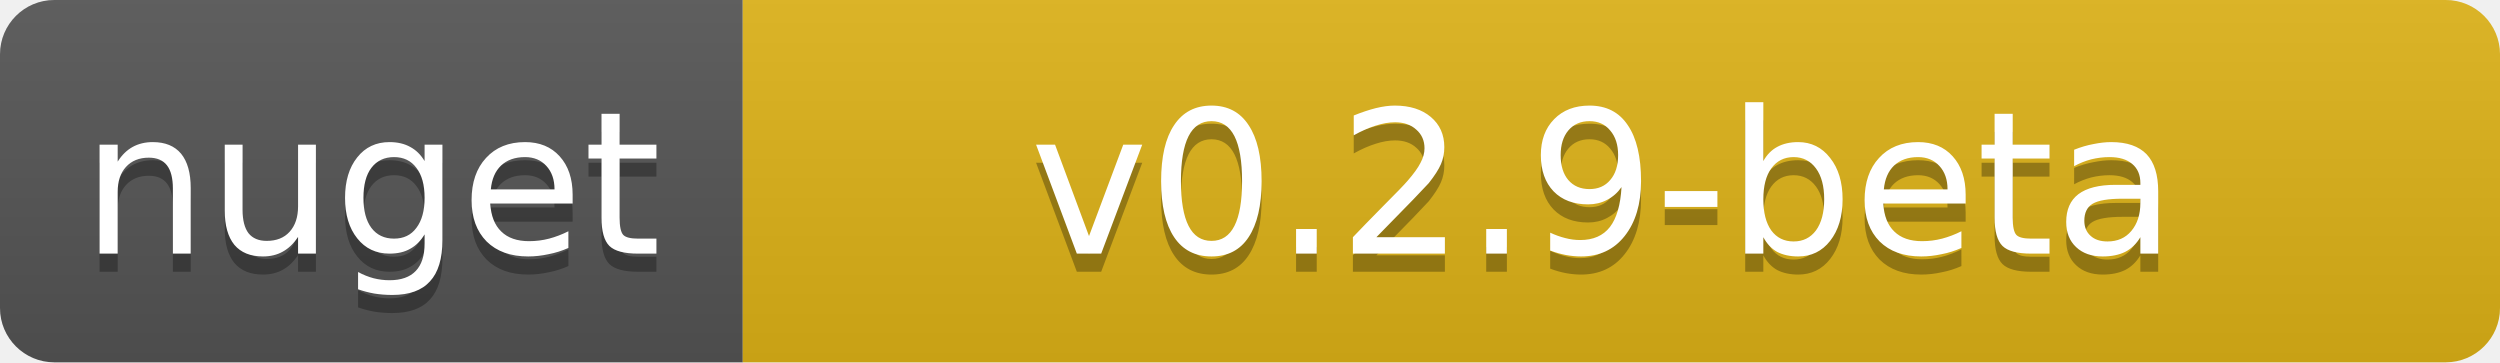
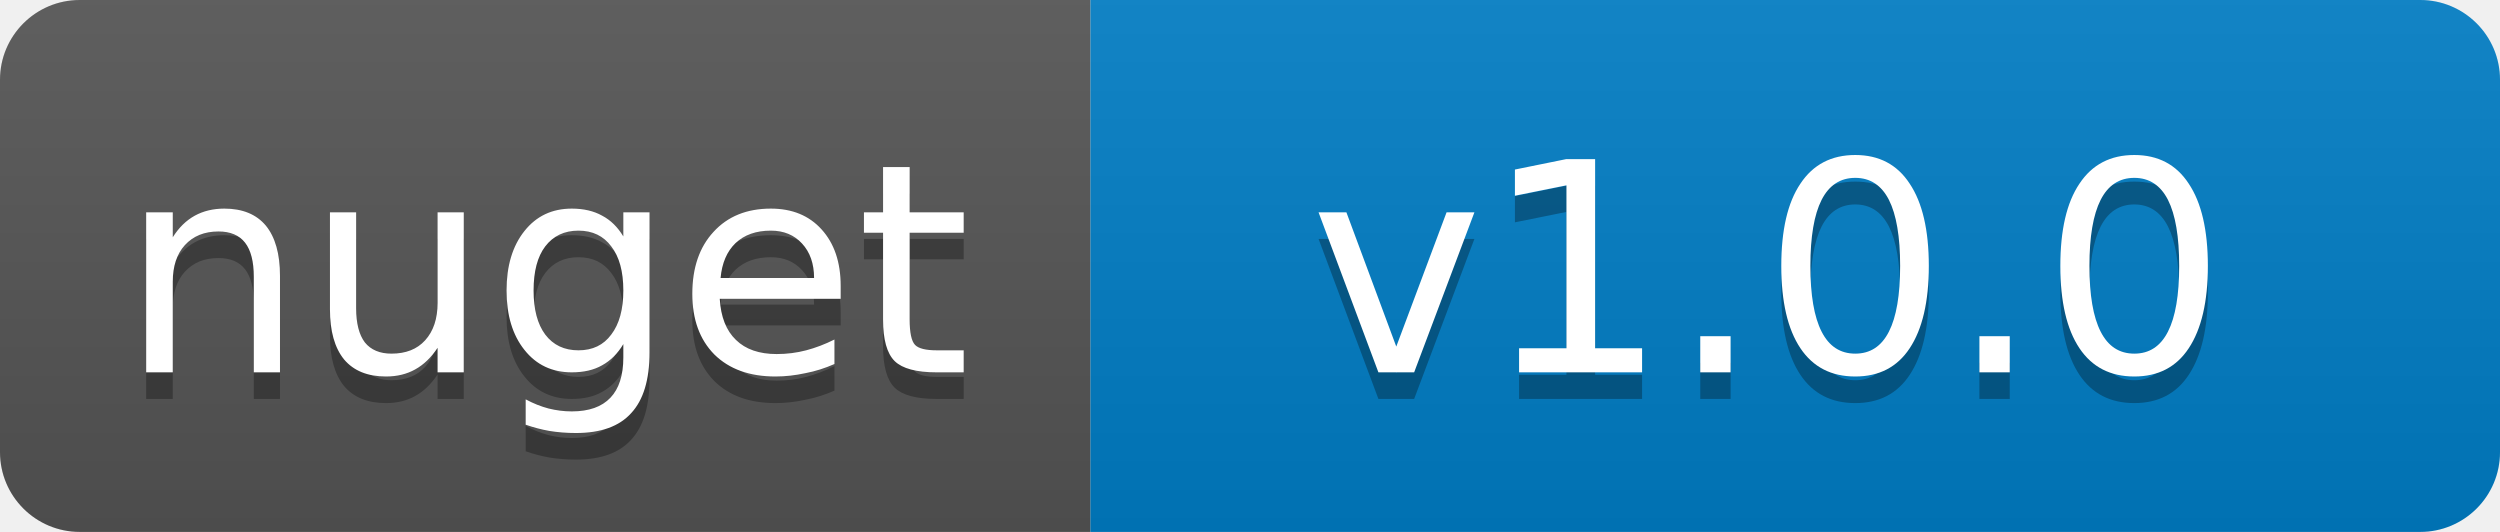
- <svg xmlns="http://www.w3.org/2000/svg" width="138" height="20">
+ <svg xmlns="http://www.w3.org/2000/svg" width="94" height="20">
  <linearGradient id="b" x2="0" y2="100%">
    <stop offset="0" stop-color="#bbb" stop-opacity=".1" />
    <stop offset="1" stop-opacity=".1" />
  </linearGradient>
  <clipPath id="a">
-     <rect width="138" height="20" rx="3" fill="#fff" />
+     <rect width="94" height="20" rx="3" fill="#fff" />
  </clipPath>
  <g clip-path="url(#a)">
    <path fill="#555" d="M0 0h41v20H0z" />
-     <path fill="#dfb317" d="M41 0h97v20H41z" />
-     <path fill="url(#b)" d="M0 0h138v20H0z" />
+     <path fill="#007ec6" d="M41 0h53v20H41z" />
+     <path fill="url(#b)" d="M0 0h94v20H0z" />
  </g>
  <g fill="#fff" text-anchor="middle" font-family="DejaVu Sans,Verdana,Geneva,sans-serif" font-size="11">
    <text x="20.5" y="15" fill="#010101" fill-opacity=".3">nuget</text>
    <text x="20.5" y="14">nuget</text>
-     <text x="88.5" y="15" fill="#010101" fill-opacity=".3">v0.2.9-beta</text>
-     <text x="88.5" y="14">v0.2.9-beta</text>
+     <text x="66.5" y="15" fill="#010101" fill-opacity=".3">v1.0.0</text>
+     <text x="66.5" y="14">v1.0.0</text>
  </g>
</svg>
